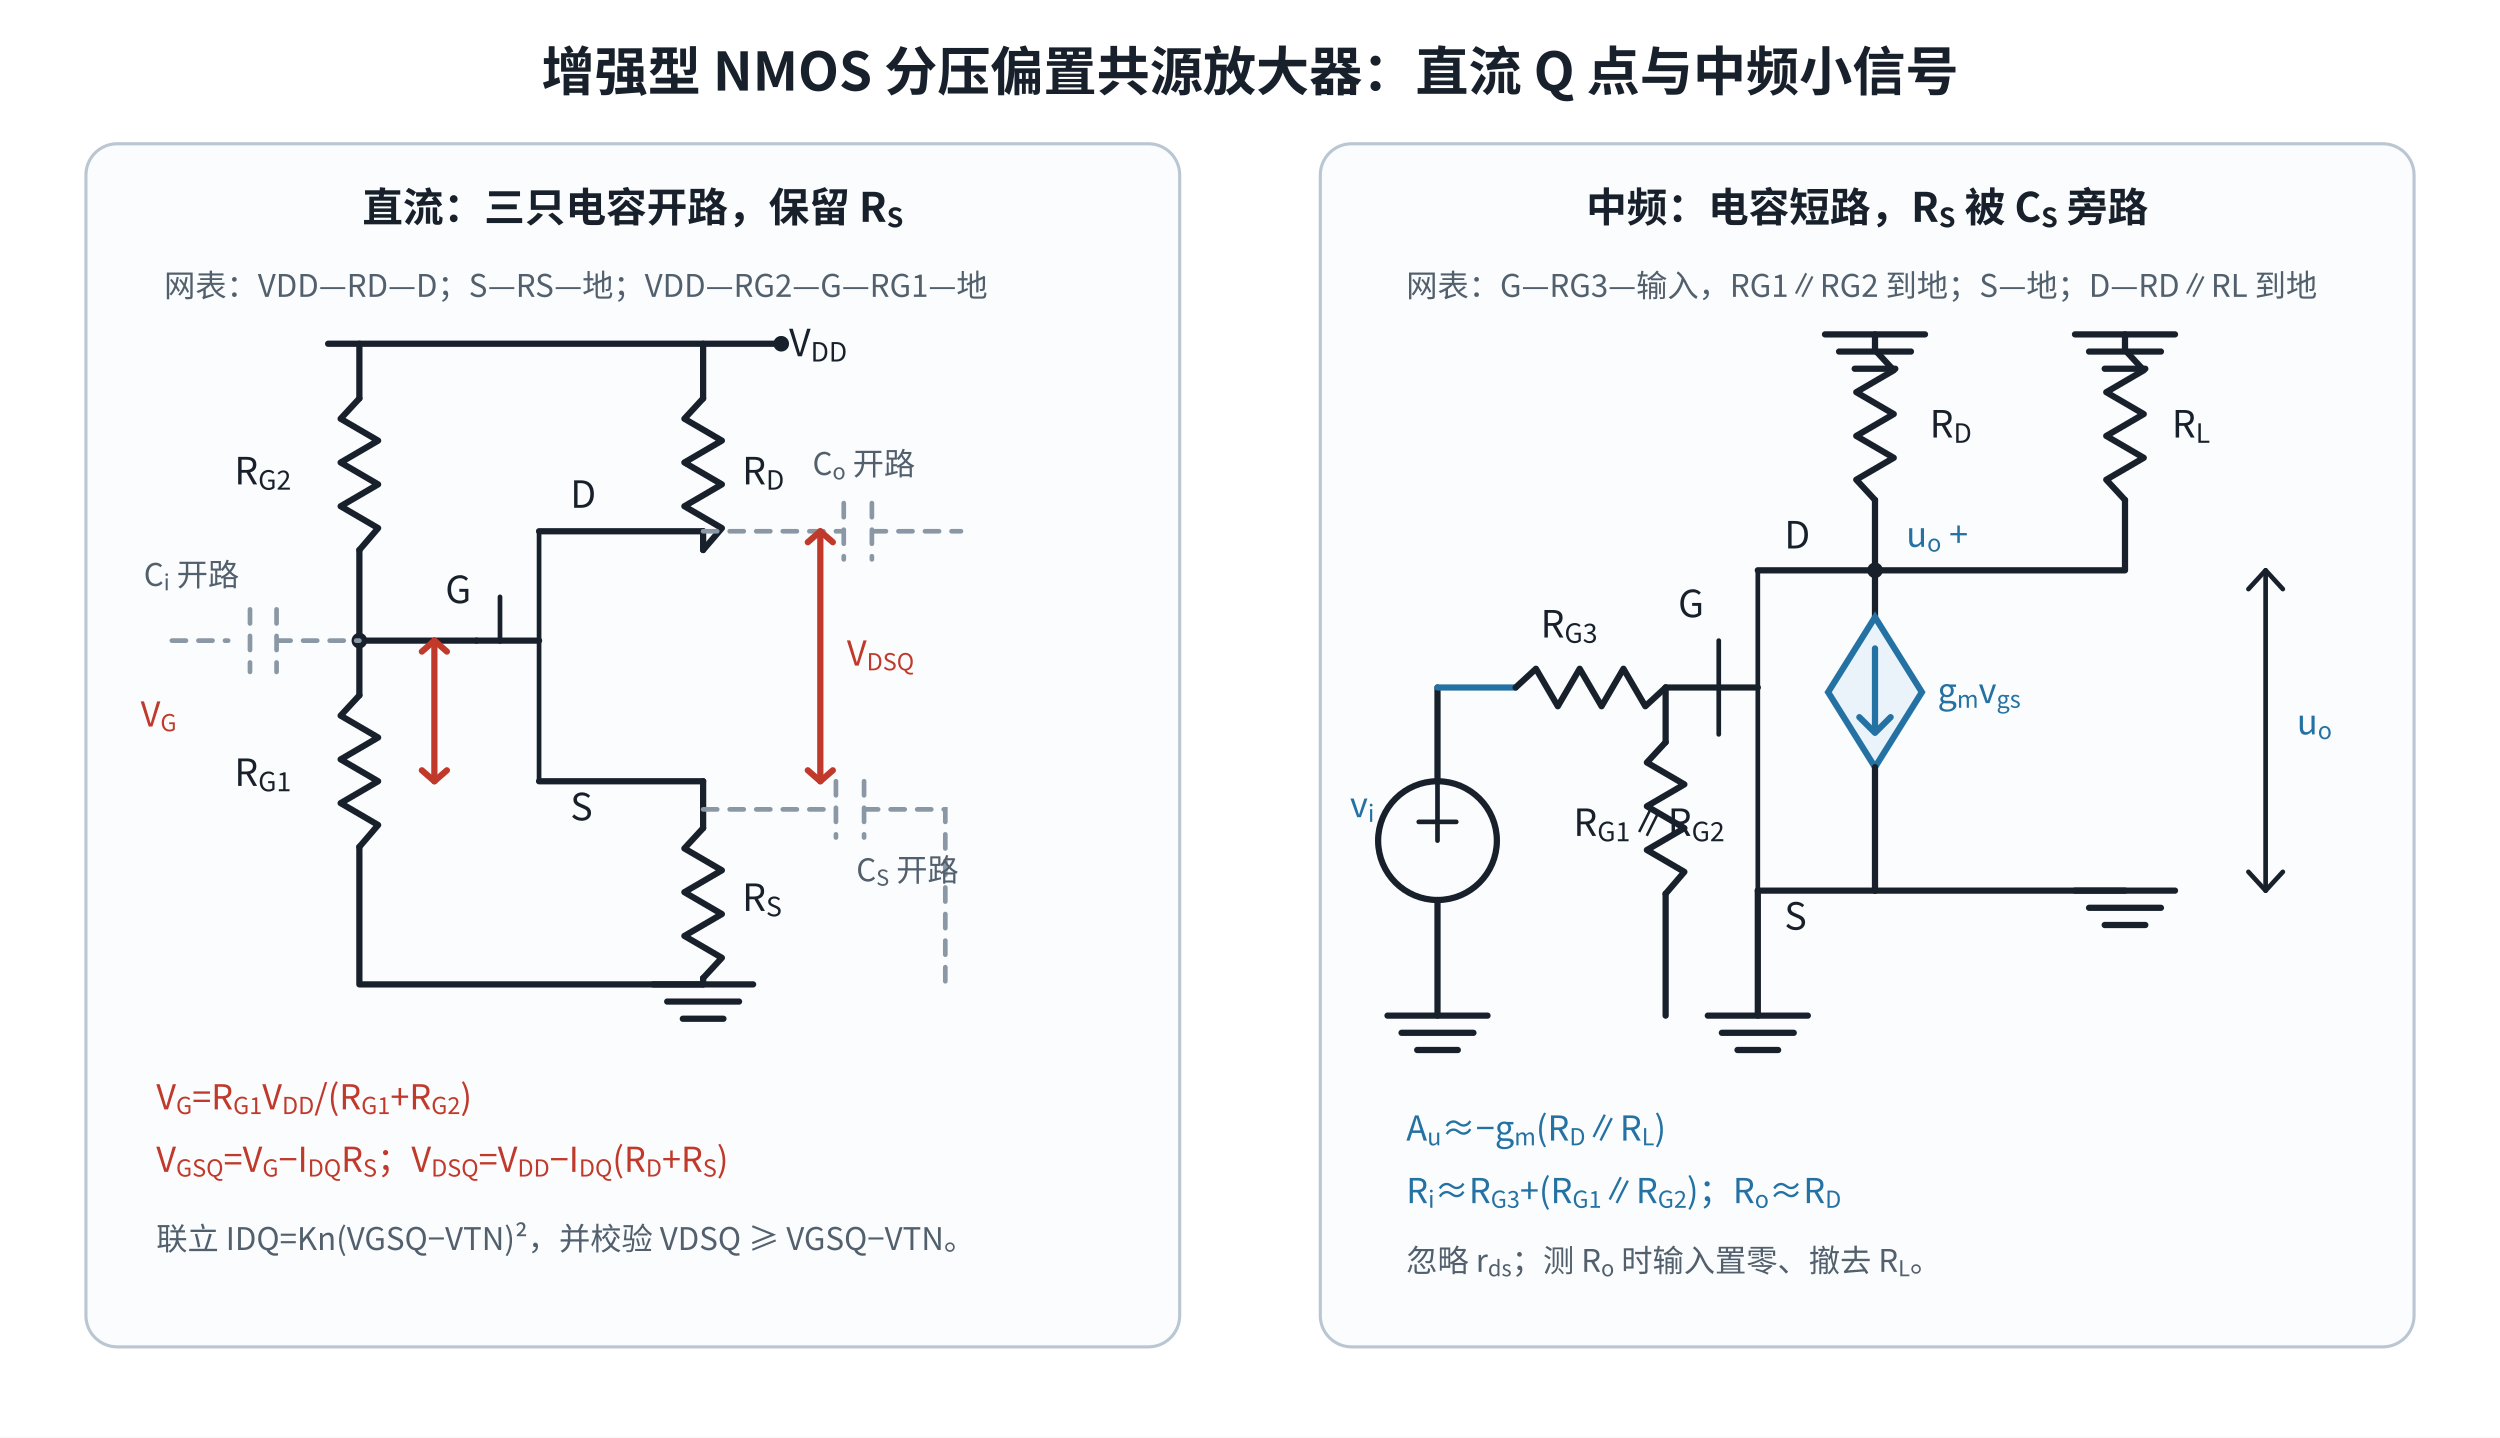
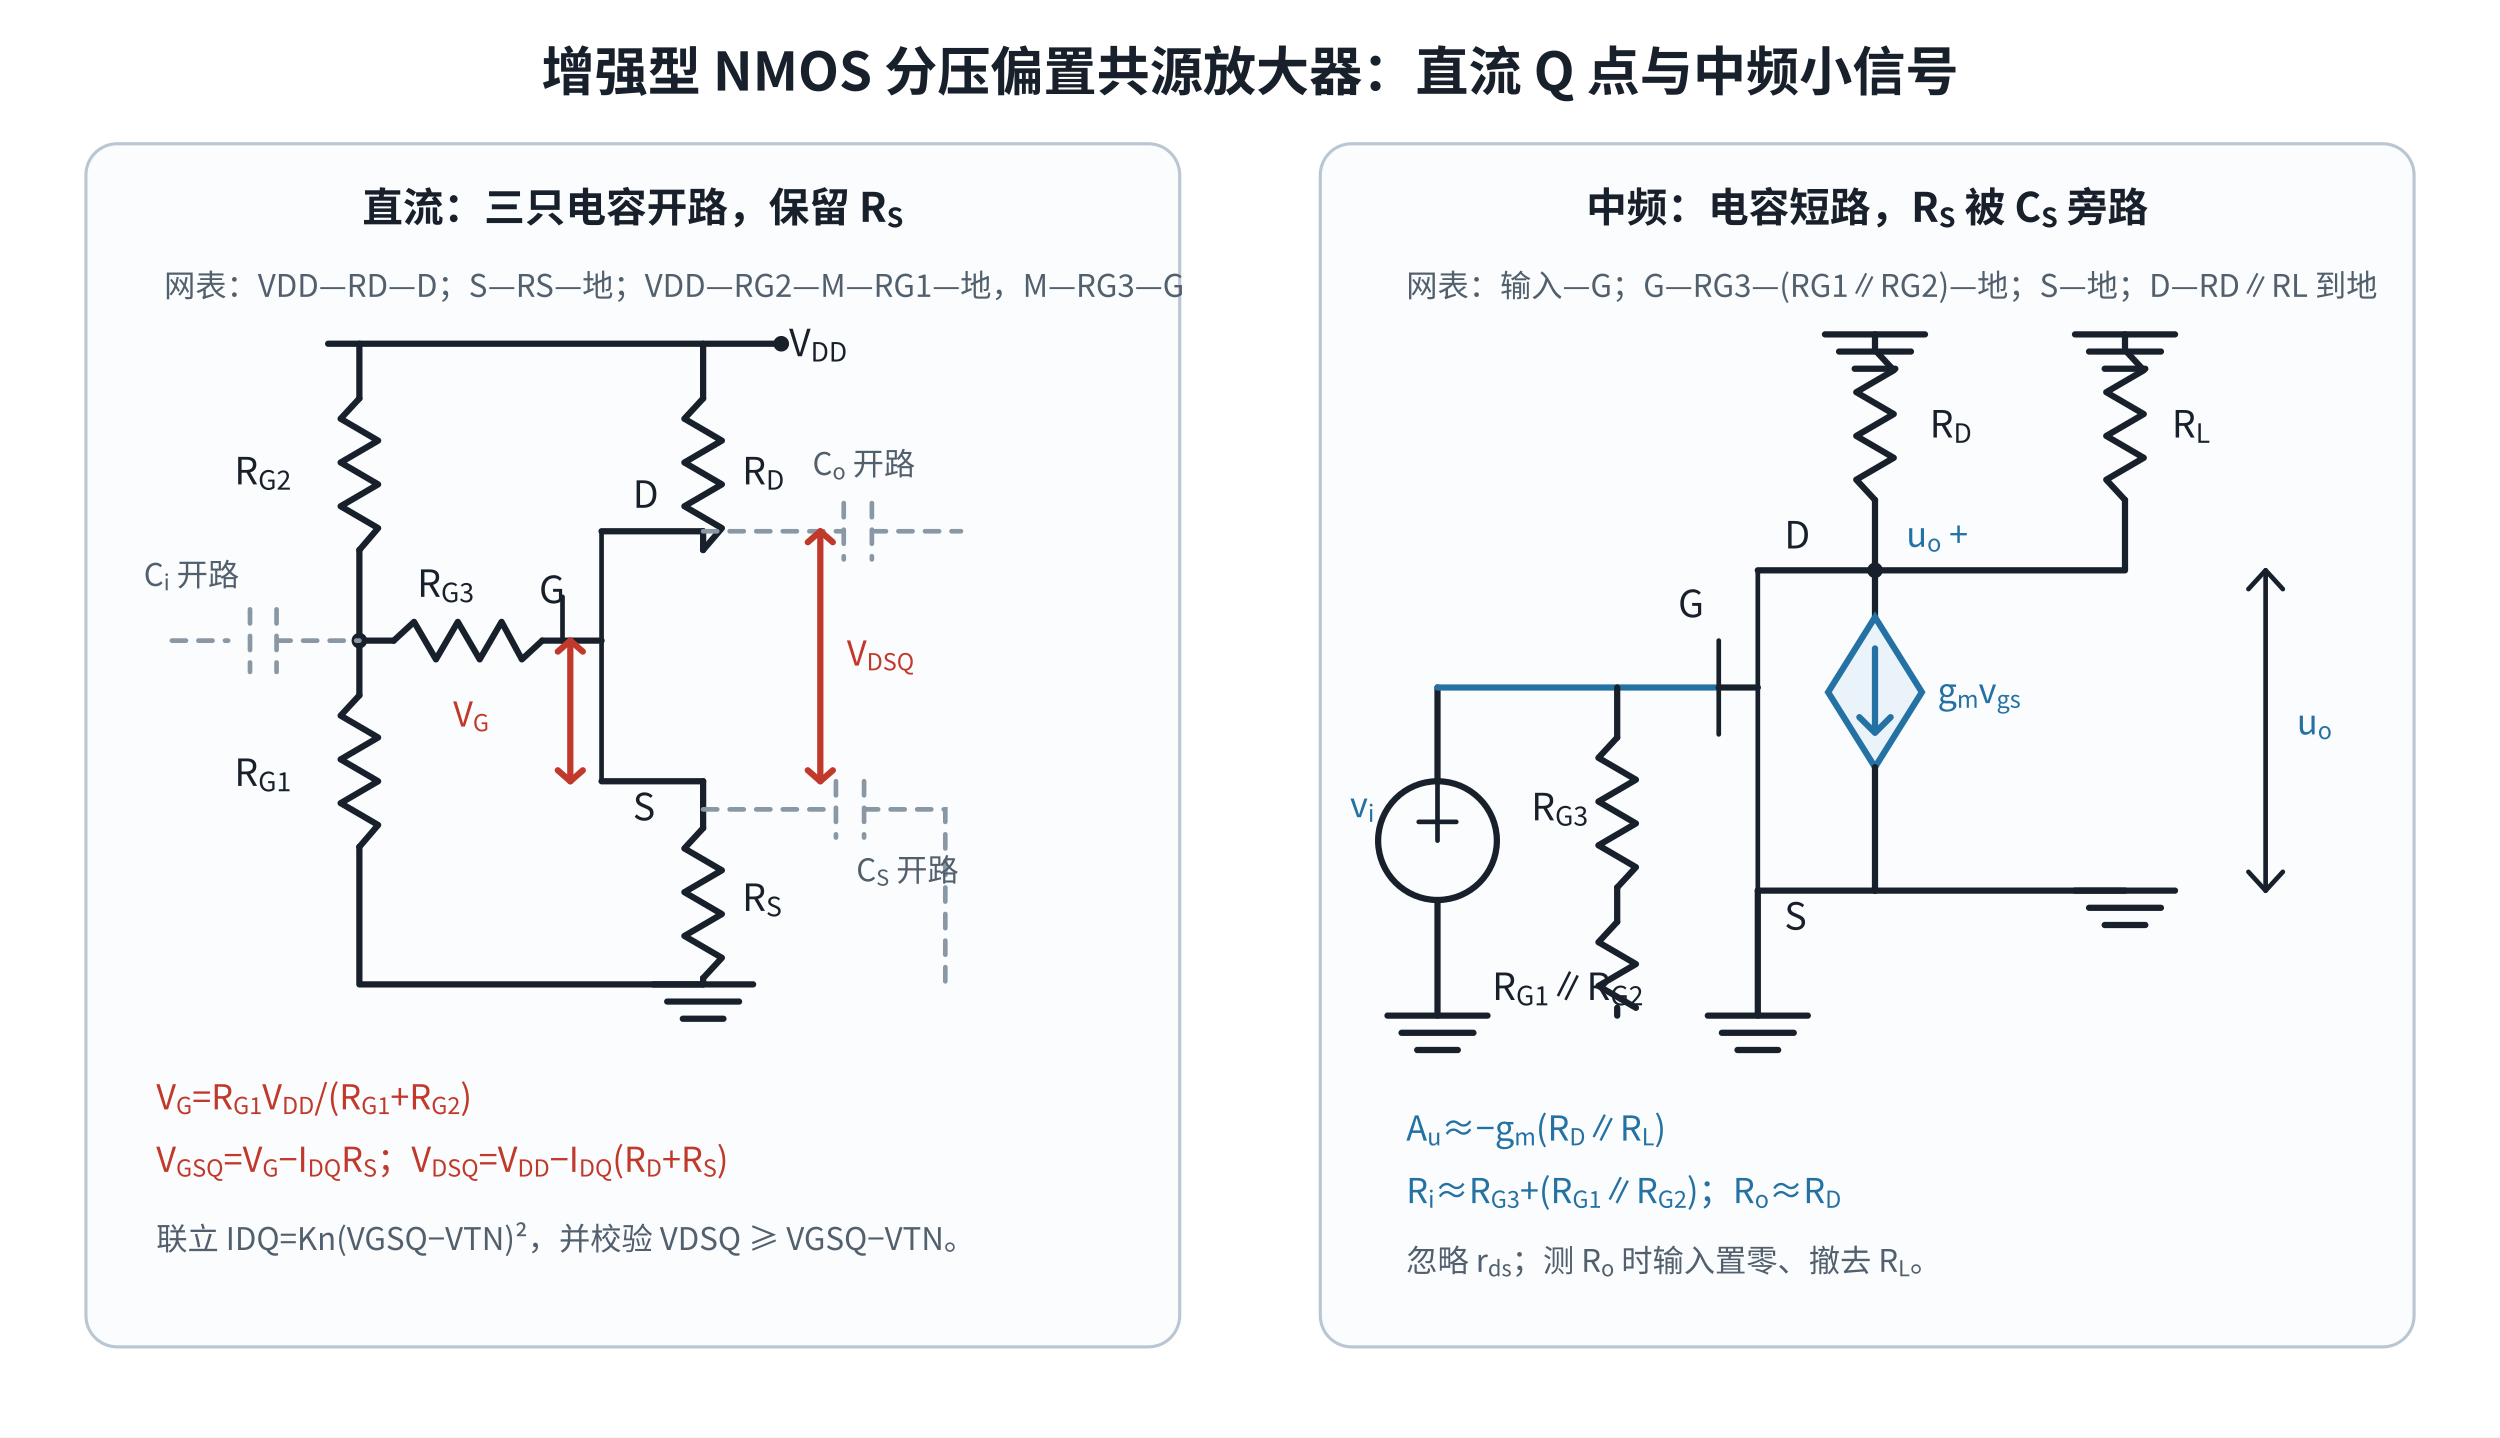
<svg xmlns="http://www.w3.org/2000/svg" width="1600" height="920" viewBox="0 0 1600 920">
  <style>
    .wire{stroke:#18212b;stroke-width:4;fill:none;stroke-linecap:round;stroke-linejoin:round}.thin{stroke:#18212b;stroke-width:3;fill:none;stroke-linecap:round;stroke-linejoin:round}.dc{stroke:#c0392b;stroke-width:4;fill:none;stroke-linecap:round;stroke-linejoin:round}.ac{stroke:#2471a3;stroke-width:4;fill:none;stroke-linecap:round;stroke-linejoin:round}.muted{stroke:#8a98a6;stroke-width:3;fill:none;stroke-dasharray:9 8;stroke-linecap:round}.panel{fill:#fbfcfd;stroke:#bac6d2;stroke-width:2}.title{font:700 34px 'Noto Sans CJK SC','PingFang SC',sans-serif;fill:#18212b}.subtitle{font:700 26px 'Noto Sans CJK SC','PingFang SC',sans-serif;fill:#18212b}.label{font:24px 'Noto Sans CJK SC','PingFang SC',sans-serif;fill:#18212b}.small{font:20px 'Noto Sans CJK SC','PingFang SC',sans-serif;fill:#52606d}.redtext{font:22px 'Noto Sans CJK SC','PingFang SC',sans-serif;fill:#c0392b}.bluetext{font:22px 'Noto Sans CJK SC','PingFang SC',sans-serif;fill:#2471a3}
  </style>
  <rect width="1600" height="920" fill="#fff" />
  <text x="800" y="58" text-anchor="middle" class="title">增强型 NMOS 分压偏置共源放大器：直流 Q 点与中频小信号</text>
  <rect x="55" y="92" width="700" height="770" rx="20" class="panel" />
  <text x="405" y="142" text-anchor="middle" class="subtitle">直流：三只电容开路，保留 R<tspan baseline-shift="sub" font-size="17">S</tspan>
  </text>
-   <text x="105" y="190" class="small">网表：VDD—RD—D；S—RS—地；VDD—RG2—G—RG1—地</text>
+   <text x="105" y="190" class="small">网表：VDD—RD—D；S—RS—地；VDD—RG2—M—RG1—地，M—RG3—G</text>
  <path d="M210 220 L500 220" class="wire" />
  <text x="505" y="228" class="label">V<tspan baseline-shift="sub" font-size="17">DD</tspan>
  </text>
  <circle cx="500" cy="220" r="5" fill="#18212b" />
  <path d="M230 220 L230 255" class="wire" />
  <path d="M230 255 L218 268 L242 282 L218 296 L242 310 L218 324 L242 338 L230 352" class="wire" />
  <text x="150" y="310" class="label">R<tspan baseline-shift="sub" font-size="17">G2</tspan>
  </text>
  <path d="M230 352 L230 410" class="wire" />
  <circle cx="230" cy="410" r="5" fill="#18212b" />
  <path d="M230 410 L230 445" class="wire" />
  <path d="M230 445 L218 458 L242 472 L218 486 L242 500 L218 514 L242 528 L230 542" class="wire" />
  <text x="150" y="503" class="label">R<tspan baseline-shift="sub" font-size="17">G1</tspan>
  </text>
  <path d="M230 542 L230 630 L450 630" class="wire" />
-   <path d="M230 410 L305 410" class="wire" />
-   <path d="M305 410 L320 410" class="wire" />
-   <path d="M320 410 L320 382" class="thin" />
-   <path d="M345 340 L345 500" class="thin" />
-   <path d="M320 410 L345 410" class="wire" />
-   <text x="285" y="386" class="label">G</text>
-   <path d="M345 340 L450 340" class="wire" />
-   <path d="M345 500 L450 500" class="wire" />
-   <text x="365" y="325" class="label">D</text>
-   <text x="365" y="525" class="label">S</text>
+   <path d="M230 410 L252 410" class="wire" />
+   <path d="M252 410 L265 398 L279 422 L293 398 L307 422 L321 398 L334 422 L347 410" class="wire" />
+   <path d="M347 410 L360 410" class="wire" />
+   <text x="267" y="382" class="label">R<tspan baseline-shift="sub" font-size="17">G3</tspan>
+   </text>
+   <path d="M360 410 L360 382" class="thin" />
+   <path d="M385 340 L385 500" class="thin" />
+   <path d="M360 410 L385 410" class="wire" />
+   <text x="345" y="386" class="label">G</text>
+   <path d="M385 340 L450 340" class="wire" />
+   <path d="M385 500 L450 500" class="wire" />
+   <text x="405" y="325" class="label">D</text>
+   <text x="405" y="525" class="label">S</text>
  <path d="M450 220 L450 255" class="wire" />
  <path d="M450 255 L438 268 L462 282 L438 296 L462 310 L438 324 L462 338 L450 352" class="wire" />
  <text x="475" y="310" class="label">R<tspan baseline-shift="sub" font-size="17">D</tspan>
  </text>
  <path d="M450 352 L450 340" class="wire" />
  <path d="M450 500 L450 530" class="wire" />
  <path d="M450 530 L438 543 L462 557 L438 571 L462 585 L438 599 L462 613 L450 626" class="wire" />
  <text x="475" y="583" class="label">R<tspan baseline-shift="sub" font-size="17">S</tspan>
  </text>
  <path d="M450 626 L450 630" class="wire" />
  <path d="M418 630 L482 630 M427 641 L473 641 M437 652 L463 652" class="wire" />
  <path d="M110 410 L146 410 M160 390 L160 430 M177 390 L177 430 M177 410 L230 410" class="muted" />
  <text x="92" y="375" class="small">C<tspan baseline-shift="sub" font-size="14">i</tspan> 开路</text>
  <path d="M450 340 L540 340 M540 322 L540 358 M558 322 L558 358 M558 340 L615 340" class="muted" />
  <text x="520" y="304" class="small">C<tspan baseline-shift="sub" font-size="14">o</tspan> 开路</text>
  <path d="M450 518 L535 518 M535 500 L535 536 M553 500 L553 536 M553 518 L605 518 L605 630" class="muted" />
  <text x="548" y="564" class="small">C<tspan baseline-shift="sub" font-size="14">S</tspan> 开路</text>
-   <path d="M278 410 L278 500" class="dc" />
-   <path d="M270 417 L278 410 L286 417 M270 493 L278 500 L286 493" class="dc" />
-   <text x="90" y="465" class="redtext">V<tspan baseline-shift="sub" font-size="15">G</tspan>
+   <path d="M365 410 L365 500" class="dc" />
+   <path d="M357 417 L365 410 L373 417 M357 493 L365 500 L373 493" class="dc" />
+   <text x="290" y="465" class="redtext">V<tspan baseline-shift="sub" font-size="15">G</tspan>
  </text>
  <path d="M525 340 L525 500" class="dc" />
  <path d="M517 347 L525 340 L533 347 M517 493 L525 500 L533 493" class="dc" />
  <text x="542" y="426" class="redtext">V<tspan baseline-shift="sub" font-size="15">DSQ</tspan>
  </text>
  <text x="100" y="710" class="redtext">V<tspan baseline-shift="sub" font-size="15">G</tspan>=R<tspan baseline-shift="sub" font-size="15">G1</tspan>V<tspan baseline-shift="sub" font-size="15">DD</tspan>/(R<tspan baseline-shift="sub" font-size="15">G1</tspan>+R<tspan baseline-shift="sub" font-size="15">G2</tspan>)</text>
  <text x="100" y="750" class="redtext">V<tspan baseline-shift="sub" font-size="15">GSQ</tspan>=V<tspan baseline-shift="sub" font-size="15">G</tspan>−I<tspan baseline-shift="sub" font-size="15">DQ</tspan>R<tspan baseline-shift="sub" font-size="15">S</tspan>；V<tspan baseline-shift="sub" font-size="15">DSQ</tspan>=V<tspan baseline-shift="sub" font-size="15">DD</tspan>−I<tspan baseline-shift="sub" font-size="15">DQ</tspan>(R<tspan baseline-shift="sub" font-size="15">D</tspan>+R<tspan baseline-shift="sub" font-size="15">S</tspan>)</text>
  <text x="100" y="800" class="small">联立 IDQ=Kn(VGSQ−VTN)²，并校验 VDSQ ≥ VGSQ−VTN。</text>
  <rect x="845" y="92" width="700" height="770" rx="20" class="panel" />
  <text x="1195" y="142" text-anchor="middle" class="subtitle">中频：电容短路，R<tspan baseline-shift="sub" font-size="17">S</tspan> 被 C<tspan baseline-shift="sub" font-size="17">S</tspan> 旁路</text>
-   <text x="900" y="190" class="small">网表：G—RG3—输入，RG1∥RG2 到地；S—地；D—RD∥RL 到地</text>
+   <text x="900" y="190" class="small">网表：输入—G；G—RG3—(RG1∥RG2)—地；S—地；D—RD∥RL 到地</text>
  <path d="M920 500 L920 440" class="wire" />
  <circle cx="920" cy="538" r="38" class="wire" />
  <path d="M920 500 L920 538 M908 526 L932 526 M920 514 L920 538" class="thin" />
  <path d="M920 576 L920 650" class="wire" />
  <path d="M888 650 L952 650 M897 661 L943 661 M907 672 L933 672" class="wire" />
  <text x="864" y="523" class="bluetext">v<tspan baseline-shift="sub" font-size="15">i</tspan>
  </text>
-   <path d="M920 440 L970 440" class="ac" />
-   <path d="M970 440 L983 428 L997 452 L1011 428 L1025 452 L1039 428 L1053 452 L1066 440" class="wire" />
-   <text x="986" y="408" class="label">R<tspan baseline-shift="sub" font-size="17">G3</tspan>
-   </text>
-   <path d="M1066 440 L1100 440" class="wire" />
+   <path d="M920 440 L1100 440" class="ac" />
  <path d="M1100 410 L1100 470" class="thin" />
  <path d="M1125 365 L1125 570" class="thin" />
  <path d="M1100 440 L1125 440" class="wire" />
  <text x="1074" y="395" class="label">G</text>
-   <path d="M1066 440 L1066 475" class="wire" />
-   <path d="M1066 475 L1054 488 L1078 502 L1054 516 L1078 530 L1054 544 L1078 558 L1066 572" class="wire" />
-   <path d="M1066 572 L1066 650" class="wire" />
-   <text x="1007" y="535" class="label">R<tspan baseline-shift="sub" font-size="17">G1</tspan>∥R<tspan baseline-shift="sub" font-size="17">G2</tspan>
+   <path d="M1035 440 L1035 472" class="wire" />
+   <path d="M1035 472 L1023 485 L1047 499 L1023 513 L1047 527 L1023 541 L1047 555 L1035 568" class="wire" />
+   <text x="980" y="525" class="label">R<tspan baseline-shift="sub" font-size="17">G3</tspan>
  </text>
+   <path d="M1035 568 L1035 590" class="wire" />
+   <path d="M1035 590 L1023 603 L1047 617 L1023 631 L1047 645" class="wire" />
+   <text x="955" y="640" class="label">R<tspan baseline-shift="sub" font-size="17">G1</tspan>∥R<tspan baseline-shift="sub" font-size="17">G2</tspan>
+   </text>
+   <path d="M1035 645 L1035 650" class="wire" />
  <path d="M1125 365 L1200 365" class="wire" />
  <path d="M1125 570 L1200 570" class="wire" />
  <path d="M1125 570 L1125 650" class="wire" />
  <path d="M1093 650 L1157 650 M1102 661 L1148 661 M1112 672 L1138 672" class="wire" />
  <text x="1142" y="351" class="label">D</text>
  <text x="1142" y="595" class="label">S</text>
  <path d="M1200 365 L1200 395" class="wire" />
  <path d="M1200 395 L1230 443 L1200 491 L1170 443 Z" fill="#eaf3fa" stroke="#2471a3" stroke-width="4" />
  <path d="M1200 415 L1200 469 M1190 459 L1200 469 L1210 459" class="ac" />
  <path d="M1200 491 L1200 570" class="wire" />
  <text x="1240" y="450" class="bluetext">g<tspan baseline-shift="sub" font-size="15">m</tspan>v<tspan baseline-shift="sub" font-size="15">gs</tspan>
  </text>
  <path d="M1200 365 L1200 320" class="wire" />
  <path d="M1200 320 L1188 307 L1212 293 L1188 279 L1212 265 L1188 251 L1212 237 L1200 224" class="wire" />
  <path d="M1200 224 L1200 214" class="wire" />
  <path d="M1168 214 L1232 214 M1177 225 L1223 225 M1187 236 L1213 236" class="wire" />
  <text x="1235" y="280" class="label">R<tspan baseline-shift="sub" font-size="17">D</tspan>
  </text>
  <path d="M1200 365 L1360 365 L1360 320" class="wire" />
  <path d="M1360 320 L1348 307 L1372 293 L1348 279 L1372 265 L1348 251 L1372 237 L1360 224" class="wire" />
  <path d="M1360 224 L1360 214" class="wire" />
  <path d="M1328 214 L1392 214 M1337 225 L1383 225 M1347 236 L1373 236" class="wire" />
  <text x="1390" y="280" class="label">R<tspan baseline-shift="sub" font-size="17">L</tspan>
  </text>
  <circle cx="1200" cy="365" r="5" fill="#18212b" />
  <text x="1220" y="350" class="bluetext">u<tspan baseline-shift="sub" font-size="15">o</tspan> +</text>
  <path d="M1450 365 L1450 570" class="thin" />
  <path d="M1439 377 L1450 365 L1461 377 M1439 558 L1450 570 L1461 558" class="thin" />
  <text x="1470" y="470" class="bluetext">u<tspan baseline-shift="sub" font-size="15">o</tspan>
  </text>
  <path d="M1200 570 L1360 570" class="wire" />
  <path d="M1328 570 L1392 570 M1337 581 L1383 581 M1347 592 L1373 592" class="wire" />
  <text x="900" y="730" class="bluetext">A<tspan baseline-shift="sub" font-size="15">u</tspan>≈−g<tspan baseline-shift="sub" font-size="15">m</tspan>(R<tspan baseline-shift="sub" font-size="15">D</tspan>∥R<tspan baseline-shift="sub" font-size="15">L</tspan>)</text>
  <text x="900" y="770" class="bluetext">R<tspan baseline-shift="sub" font-size="15">i</tspan>≈R<tspan baseline-shift="sub" font-size="15">G3</tspan>+(R<tspan baseline-shift="sub" font-size="15">G1</tspan>∥R<tspan baseline-shift="sub" font-size="15">G2</tspan>)；R<tspan baseline-shift="sub" font-size="15">o</tspan>≈R<tspan baseline-shift="sub" font-size="15">D</tspan>
  </text>
  <text x="900" y="814" class="small">忽略 r<tspan baseline-shift="sub" font-size="14">ds</tspan>；测 R<tspan baseline-shift="sub" font-size="14">o</tspan> 时输入置零、撤去 R<tspan baseline-shift="sub" font-size="14">L</tspan>。</text>
</svg>
